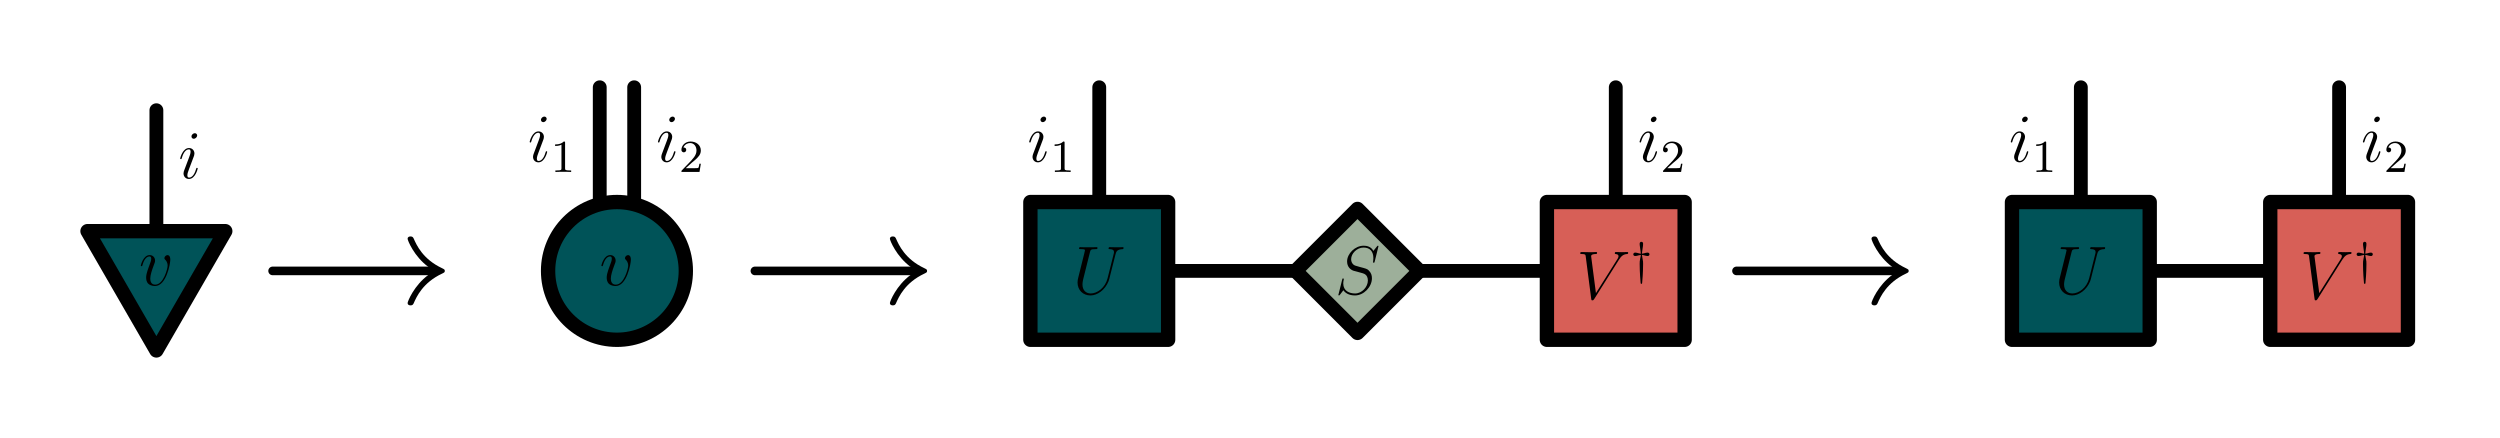
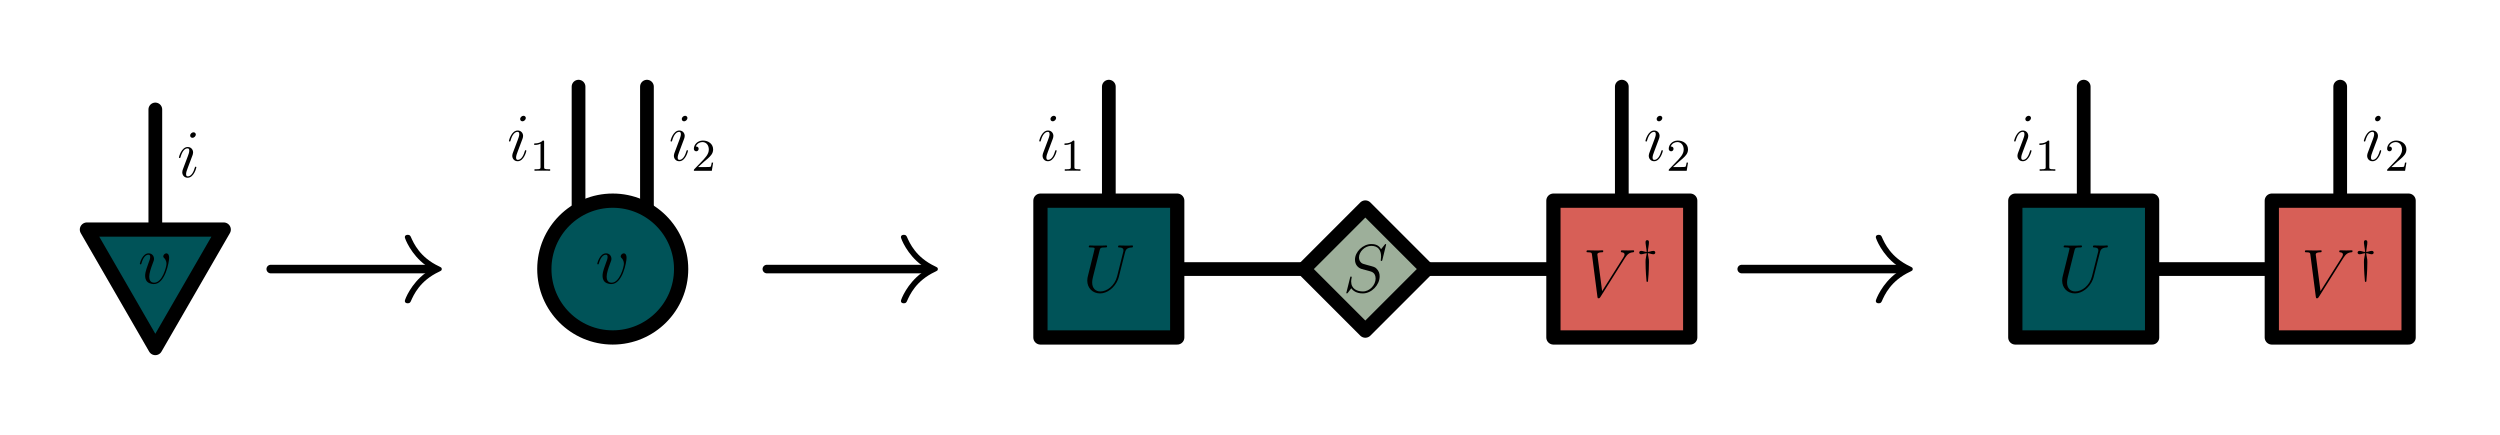
- <svg xmlns="http://www.w3.org/2000/svg" xmlns:xlink="http://www.w3.org/1999/xlink" version="1.1" width="435.606pt" height="76.311pt" viewBox="-16.341 101.062 435.606 76.311">
+ <svg xmlns="http://www.w3.org/2000/svg" xmlns:xlink="http://www.w3.org/1999/xlink" version="1.1" width="438.606pt" height="76.311pt" viewBox="-16.341 101.062 438.606 76.311">
  <defs>
    <path id="g0-121" d="M1.977-3.324C2.168-3.3 2.184-3.3 2.534-3.204C2.654-3.172 2.829-3.132 2.957-3.132C3.268-3.132 3.284-3.395 3.284-3.427C3.284-3.515 3.244-3.73 2.957-3.73C2.774-3.73 2.534-3.666 2.391-3.618C2.184-3.563 2.136-3.555 1.977-3.539C1.993-3.77 2.016-4.009 2.096-4.511C2.144-4.758 2.176-5.005 2.176-5.252C2.176-5.372 2.144-5.611 1.881-5.611C1.578-5.611 1.578-5.324 1.578-5.252C1.578-5.228 1.578-4.949 1.658-4.511C1.722-4.097 1.761-3.826 1.777-3.539C1.586-3.563 1.57-3.563 1.219-3.658C1.1-3.69 .925-3.73 .797-3.73C.486-3.73 .47-3.467 .47-3.435C.47-3.347 .51-3.132 .797-3.132C.98-3.132 1.219-3.196 1.363-3.244C1.57-3.3 1.618-3.308 1.777-3.324C1.761-3.108 1.73-2.949 1.682-2.742C1.578-2.232 1.578-2.152 1.578-1.745C1.578-.255 1.722 1.323 1.745 1.546C1.761 1.658 1.761 1.714 1.873 1.714S1.993 1.658 2.008 1.562C2.048 1.227 2.08 .717 2.104 .367C2.128 .032 2.176-.972 2.176-1.745C2.176-2.104 2.176-2.24 2.08-2.67C2.08-2.694 1.993-3.092 1.977-3.324Z" />
    <path id="g1-83" d="M7.592-8.309C7.592-8.416 7.508-8.416 7.484-8.416C7.436-8.416 7.424-8.404 7.281-8.225C7.209-8.141 6.719-7.52 6.707-7.508C6.312-8.285 5.523-8.416 5.021-8.416C3.503-8.416 2.128-7.03 2.128-5.679C2.128-4.782 2.666-4.256 3.252-4.053C3.383-4.005 4.089-3.814 4.447-3.73C5.057-3.563 5.212-3.515 5.464-3.252C5.511-3.192 5.75-2.917 5.75-2.355C5.75-1.243 4.722-.096 3.527-.096C2.546-.096 1.459-.514 1.459-1.853C1.459-2.08 1.506-2.367 1.542-2.487C1.542-2.523 1.554-2.582 1.554-2.606C1.554-2.654 1.53-2.714 1.435-2.714C1.327-2.714 1.315-2.69 1.267-2.487L.658-.036C.658-.024 .61 .132 .61 .143C.61 .251 .705 .251 .729 .251C.777 .251 .789 .239 .933 .06L1.482-.658C1.769-.227 2.391 .251 3.503 .251C5.045 .251 6.456-1.243 6.456-2.738C6.456-3.24 6.336-3.682 5.882-4.125C5.631-4.376 5.416-4.435 4.316-4.722C3.515-4.937 3.407-4.973 3.192-5.165C2.989-5.368 2.833-5.655 2.833-6.061C2.833-7.066 3.85-8.094 4.985-8.094C6.157-8.094 6.707-7.376 6.707-6.241C6.707-5.93 6.647-5.607 6.647-5.559C6.647-5.452 6.743-5.452 6.779-5.452C6.886-5.452 6.898-5.487 6.946-5.679L7.592-8.309Z" />
    <path id="g1-85" d="M6.049-2.75C5.631-1.076 4.244-.096 3.12-.096C2.26-.096 1.674-.669 1.674-1.662C1.674-1.71 1.674-2.068 1.805-2.594L2.977-7.293C3.084-7.699 3.108-7.819 3.957-7.819C4.172-7.819 4.292-7.819 4.292-8.034C4.292-8.165 4.184-8.165 4.113-8.165C3.897-8.165 3.646-8.141 3.419-8.141H2.008C1.781-8.141 1.53-8.165 1.303-8.165C1.219-8.165 1.076-8.165 1.076-7.938C1.076-7.819 1.16-7.819 1.387-7.819C2.104-7.819 2.104-7.723 2.104-7.592C2.104-7.52 2.02-7.173 1.961-6.97L.921-2.786C.885-2.654 .813-2.331 .813-2.008C.813-.693 1.757 .251 3.061 .251C4.268 .251 5.607-.705 6.217-2.224C6.3-2.427 6.408-2.845 6.48-3.168C6.599-3.599 6.85-4.651 6.934-4.961L7.388-6.755C7.544-7.376 7.639-7.771 8.691-7.819C8.787-7.831 8.835-7.926 8.835-8.034C8.835-8.165 8.727-8.165 8.679-8.165C8.512-8.165 8.297-8.141 8.13-8.141H7.568C6.826-8.141 6.444-8.165 6.432-8.165C6.36-8.165 6.217-8.165 6.217-7.938C6.217-7.819 6.312-7.819 6.396-7.819C7.113-7.795 7.161-7.52 7.161-7.305C7.161-7.197 7.161-7.161 7.113-6.994L6.049-2.75Z" />
    <path id="g1-86" d="M7.4-6.838C7.807-7.484 8.177-7.771 8.787-7.819C8.907-7.831 9.002-7.831 9.002-8.046C9.002-8.094 8.978-8.165 8.871-8.165C8.656-8.165 8.141-8.141 7.926-8.141C7.58-8.141 7.221-8.165 6.886-8.165C6.791-8.165 6.671-8.165 6.671-7.938C6.671-7.831 6.779-7.819 6.826-7.819C7.269-7.783 7.317-7.568 7.317-7.424C7.317-7.245 7.149-6.97 7.137-6.958L3.383-1.004L2.546-7.448C2.546-7.795 3.168-7.819 3.3-7.819C3.479-7.819 3.587-7.819 3.587-8.046C3.587-8.165 3.455-8.165 3.419-8.165C3.216-8.165 2.977-8.141 2.774-8.141H2.104C1.231-8.141 .873-8.165 .861-8.165C.789-8.165 .646-8.165 .646-7.95C.646-7.819 .729-7.819 .921-7.819C1.53-7.819 1.566-7.711 1.602-7.412L2.558-.036C2.594 .215 2.594 .251 2.762 .251C2.905 .251 2.965 .215 3.084 .024L7.4-6.838Z" />
    <path id="g1-105" d="M3.383-1.71C3.383-1.769 3.335-1.817 3.264-1.817C3.156-1.817 3.144-1.781 3.084-1.578C2.774-.49 2.283-.12 1.889-.12C1.745-.12 1.578-.155 1.578-.514C1.578-.837 1.722-1.196 1.853-1.554L2.69-3.778C2.726-3.873 2.809-4.089 2.809-4.316C2.809-4.818 2.451-5.272 1.865-5.272C.765-5.272 .323-3.539 .323-3.443C.323-3.395 .371-3.335 .454-3.335C.562-3.335 .574-3.383 .622-3.551C.909-4.555 1.363-5.033 1.829-5.033C1.937-5.033 2.14-5.021 2.14-4.639C2.14-4.328 1.985-3.933 1.889-3.67L1.052-1.447C.98-1.255 .909-1.064 .909-.849C.909-.311 1.279 .12 1.853 .12C2.953 .12 3.383-1.626 3.383-1.71ZM3.288-7.46C3.288-7.639 3.144-7.855 2.881-7.855C2.606-7.855 2.295-7.592 2.295-7.281C2.295-6.982 2.546-6.886 2.69-6.886C3.013-6.886 3.288-7.197 3.288-7.46Z" />
    <path id="g1-118" d="M5.464-4.471C5.464-5.224 5.081-5.272 4.985-5.272C4.698-5.272 4.435-4.985 4.435-4.746C4.435-4.603 4.519-4.519 4.567-4.471C4.686-4.364 4.997-4.041 4.997-3.419C4.997-2.917 4.28-.12 2.845-.12C2.116-.12 1.973-.729 1.973-1.172C1.973-1.769 2.248-2.606 2.57-3.467C2.762-3.957 2.809-4.077 2.809-4.316C2.809-4.818 2.451-5.272 1.865-5.272C.765-5.272 .323-3.539 .323-3.443C.323-3.395 .371-3.335 .454-3.335C.562-3.335 .574-3.383 .622-3.551C.909-4.579 1.375-5.033 1.829-5.033C1.937-5.033 2.14-5.033 2.14-4.639C2.14-4.328 2.008-3.981 1.829-3.527C1.255-1.997 1.255-1.626 1.255-1.339C1.255-1.076 1.291-.586 1.662-.251C2.092 .12 2.69 .12 2.798 .12C4.782 .12 5.464-3.79 5.464-4.471Z" />
    <path id="g2-49" d="M2.503-5.077C2.503-5.292 2.487-5.3 2.271-5.3C1.945-4.981 1.522-4.79 .765-4.79V-4.527C.98-4.527 1.411-4.527 1.873-4.742V-.654C1.873-.359 1.849-.263 1.092-.263H.813V0C1.14-.024 1.825-.024 2.184-.024S3.236-.024 3.563 0V-.263H3.284C2.527-.263 2.503-.359 2.503-.654V-5.077Z" />
    <path id="g2-50" d="M2.248-1.626C2.375-1.745 2.71-2.008 2.837-2.12C3.332-2.574 3.802-3.013 3.802-3.738C3.802-4.686 3.005-5.3 2.008-5.3C1.052-5.3 .422-4.575 .422-3.866C.422-3.475 .733-3.419 .845-3.419C1.012-3.419 1.259-3.539 1.259-3.842C1.259-4.256 .861-4.256 .765-4.256C.996-4.838 1.53-5.037 1.921-5.037C2.662-5.037 3.045-4.407 3.045-3.738C3.045-2.909 2.463-2.303 1.522-1.339L.518-.303C.422-.215 .422-.199 .422 0H3.571L3.802-1.427H3.555C3.531-1.267 3.467-.869 3.371-.717C3.324-.654 2.718-.654 2.59-.654H1.172L2.248-1.626Z" />
  </defs>
  <g id="page1">
    <g transform="translate(-16.3406 101.062)scale(.996264)">
      <path d="M27.352 47.381V19.276" fill="none" stroke="#000000" stroke-linecap="round" stroke-linejoin="round" stroke-miterlimit="10.037" stroke-width="2.417" />
    </g>
    <use x="14.727" y="132.125" xlink:href="#g1-105" />
    <g transform="translate(-16.3406 101.062)scale(.996264)">
      <path d="M27.352 61.289L39.397 40.427H15.307L27.352 61.289Z" fill="#005358" />
    </g>
    <g transform="translate(-16.3406 101.062)scale(.996264)">
      <path d="M27.352 61.289L39.397 40.427H15.307L27.352 61.289Z" fill="none" stroke="#000000" stroke-linecap="round" stroke-linejoin="round" stroke-miterlimit="10.037" stroke-width="2.509" />
    </g>
    <use x="7.869" y="150.78" xlink:href="#g1-118" />
    <g transform="translate(-16.3406 101.062)scale(.996264)">
      <path d="M74.945 47.381H47.678" fill="none" stroke="#000000" stroke-linecap="round" stroke-linejoin="round" stroke-miterlimit="10.037" stroke-width="1.506" />
    </g>
    <g transform="translate(-16.3406 101.062)scale(.996264)">
      <path d="M74.945 46.704C72.405 44.841 71.287 42.029 71.287 41.758C71.287 41.453 71.558 41.352 71.795 41.352C72.168 41.352 72.236 41.521 72.337 41.691C72.845 42.842 73.929 45.315 77.316 46.907C77.723 47.11 77.791 47.144 77.791 47.381S77.723 47.652 77.316 47.855C73.929 49.447 72.845 51.92 72.337 53.072C72.236 53.241 72.168 53.41 71.795 53.41C71.558 53.41 71.287 53.309 71.287 53.004C71.287 52.733 72.405 49.922 74.945 48.059V46.704Z" fill="#000000" />
    </g>
    <g transform="translate(-16.3406 101.062)scale(.996264)">
-       <path d="M104.892 47.381V15.261" fill="none" stroke="#000000" stroke-linecap="round" stroke-linejoin="round" stroke-miterlimit="10.037" stroke-width="2.417" />
+       <path d="M101.881 47.381V15.261" fill="none" stroke="#000000" stroke-linecap="round" stroke-linejoin="round" stroke-miterlimit="10.037" stroke-width="2.417" />
    </g>
-     <use x="75.623" y="129.229" xlink:href="#g1-105" />
-     <use x="79.617" y="131.022" xlink:href="#g2-49" />
+     <use x="72.623" y="129.229" xlink:href="#g1-105" />
+     <use x="76.617" y="131.022" xlink:href="#g2-49" />
    <g transform="translate(-16.3406 101.062)scale(.996264)">
-       <path d="M110.914 47.381V15.261" fill="none" stroke="#000000" stroke-linecap="round" stroke-linejoin="round" stroke-miterlimit="10.037" stroke-width="2.417" />
+       <path d="M113.926 47.381V15.261" fill="none" stroke="#000000" stroke-linecap="round" stroke-linejoin="round" stroke-miterlimit="10.037" stroke-width="2.417" />
    </g>
-     <use x="97.977" y="129.229" xlink:href="#g1-105" />
-     <use x="101.971" y="131.022" xlink:href="#g2-50" />
+     <use x="100.977" y="129.229" xlink:href="#g1-105" />
+     <use x="104.971" y="131.022" xlink:href="#g2-50" />
    <g transform="translate(-16.3406 101.062)scale(.996264)">
      <path d="M119.948 47.381C119.948 40.729 114.555 35.336 107.903 35.336S95.858 40.729 95.858 47.381C95.858 54.033 101.251 59.426 107.903 59.426S119.948 54.033 119.948 47.381Z" fill="#005358" />
    </g>
    <g transform="translate(-16.3406 101.062)scale(.996264)">
      <path d="M119.948 47.381C119.948 40.729 114.555 35.336 107.903 35.336S95.858 40.729 95.858 47.381C95.858 54.033 101.251 59.426 107.903 59.426S119.948 54.033 119.948 47.381Z" fill="none" stroke="#000000" stroke-linecap="round" stroke-linejoin="round" stroke-miterlimit="10.037" stroke-width="2.509" />
    </g>
    <use x="88.119" y="150.78" xlink:href="#g1-118" />
    <g transform="translate(-16.3406 101.062)scale(.996264)">
-       <path d="M159.296 47.381H132.029" fill="none" stroke="#000000" stroke-linecap="round" stroke-linejoin="round" stroke-miterlimit="10.037" stroke-width="1.506" />
+       <path d="M162.307 47.381H135.04" fill="none" stroke="#000000" stroke-linecap="round" stroke-linejoin="round" stroke-miterlimit="10.037" stroke-width="1.506" />
    </g>
    <g transform="translate(-16.3406 101.062)scale(.996264)">
-       <path d="M159.296 46.704C156.755 44.841 155.638 42.029 155.638 41.758C155.638 41.453 155.909 41.352 156.146 41.352C156.518 41.352 156.586 41.521 156.688 41.691C157.196 42.842 158.28 45.315 161.667 46.907C162.073 47.11 162.141 47.144 162.141 47.381S162.073 47.652 161.667 47.855C158.28 49.447 157.196 51.92 156.688 53.072C156.586 53.241 156.518 53.41 156.146 53.41C155.909 53.41 155.638 53.309 155.638 53.004C155.638 52.733 156.755 49.922 159.296 48.059V46.704Z" fill="#000000" />
+       <path d="M162.307 46.704C159.767 44.841 158.649 42.029 158.649 41.758C158.649 41.453 158.92 41.352 159.157 41.352C159.53 41.352 159.597 41.521 159.699 41.691C160.207 42.842 161.291 45.315 164.678 46.907C165.085 47.11 165.152 47.144 165.152 47.381S165.085 47.652 164.678 47.855C161.291 49.447 160.207 51.92 159.699 53.072C159.597 53.241 159.53 53.41 159.157 53.41C158.92 53.41 158.649 53.309 158.649 53.004C158.649 52.733 159.767 49.922 162.307 48.059V46.704Z" fill="#000000" />
    </g>
    <g transform="translate(-16.3406 101.062)scale(.996264)">
-       <path d="M192.254 47.381H237.422" fill="none" stroke="#000000" stroke-linecap="round" stroke-linejoin="round" stroke-miterlimit="10.037" stroke-width="2.417" />
+       <path d="M195.265 47.381H240.434" fill="none" stroke="#000000" stroke-linecap="round" stroke-linejoin="round" stroke-miterlimit="10.037" stroke-width="2.417" />
    </g>
    <g transform="translate(-16.3406 101.062)scale(.996264)">
-       <path d="M237.422 47.381H282.591" fill="none" stroke="#000000" stroke-linecap="round" stroke-linejoin="round" stroke-miterlimit="10.037" stroke-width="2.417" />
+       <path d="M240.434 47.381H285.602" fill="none" stroke="#000000" stroke-linecap="round" stroke-linejoin="round" stroke-miterlimit="10.037" stroke-width="2.417" />
    </g>
    <g transform="translate(-16.3406 101.062)scale(.996264)">
-       <path d="M192.254 47.381V15.261" fill="none" stroke="#000000" stroke-linecap="round" stroke-linejoin="round" stroke-miterlimit="10.037" stroke-width="2.417" />
+       <path d="M195.265 47.381V15.261" fill="none" stroke="#000000" stroke-linecap="round" stroke-linejoin="round" stroke-miterlimit="10.037" stroke-width="2.417" />
    </g>
-     <use x="162.659" y="129.229" xlink:href="#g1-105" />
-     <use x="166.652" y="131.022" xlink:href="#g2-49" />
+     <use x="165.659" y="129.229" xlink:href="#g1-105" />
+     <use x="169.652" y="131.022" xlink:href="#g2-49" />
    <g transform="translate(-16.3406 101.062)scale(.996264)">
-       <path d="M282.591 47.381V15.261" fill="none" stroke="#000000" stroke-linecap="round" stroke-linejoin="round" stroke-miterlimit="10.037" stroke-width="2.417" />
+       <path d="M285.602 47.381V15.261" fill="none" stroke="#000000" stroke-linecap="round" stroke-linejoin="round" stroke-miterlimit="10.037" stroke-width="2.417" />
    </g>
-     <use x="269.013" y="129.229" xlink:href="#g1-105" />
-     <use x="273.006" y="131.022" xlink:href="#g2-50" />
+     <use x="272.013" y="129.229" xlink:href="#g1-105" />
+     <use x="276.006" y="131.022" xlink:href="#g2-50" />
    <g transform="translate(-16.3406 101.062)scale(.996264)">
-       <path d="M180.209 59.426H204.299V35.336H180.209V59.426Z" fill="#005358" />
+       <path d="M183.22 59.426H207.31V35.336H183.22V59.426Z" fill="#005358" />
    </g>
    <g transform="translate(-16.3406 101.062)scale(.996264)">
-       <path d="M180.209 59.426H204.299V35.336H180.209V59.426Z" fill="none" stroke="#000000" stroke-linecap="round" stroke-linejoin="round" stroke-miterlimit="10.037" stroke-width="2.509" />
+       <path d="M183.22 59.426H207.31V35.336H183.22V59.426Z" fill="none" stroke="#000000" stroke-linecap="round" stroke-linejoin="round" stroke-miterlimit="10.037" stroke-width="2.509" />
    </g>
-     <use x="170.599" y="152.291" xlink:href="#g1-85" />
+     <use x="173.599" y="152.291" xlink:href="#g1-85" />
    <g transform="translate(-16.3406 101.062)scale(.996264)">
-       <path d="M237.422 58.222L248.263 47.381L237.422 36.541L226.582 47.381L237.422 58.222Z" fill="#9daf9a" />
+       <path d="M240.434 58.222L251.274 47.381L240.434 36.541L229.593 47.381L240.434 58.222Z" fill="#9daf9a" />
    </g>
    <g transform="translate(-16.3406 101.062)scale(.996264)">
-       <path d="M237.422 58.222L248.263 47.381L237.422 36.541L226.582 47.381L237.422 58.222Z" fill="none" stroke="#000000" stroke-linecap="round" stroke-linejoin="round" stroke-miterlimit="10.037" stroke-width="2.509" />
+       <path d="M240.434 58.222L251.274 47.381L240.434 36.541L229.593 47.381L240.434 58.222Z" fill="none" stroke="#000000" stroke-linecap="round" stroke-linejoin="round" stroke-miterlimit="10.037" stroke-width="2.509" />
    </g>
-     <use x="216.251" y="152.291" xlink:href="#g1-83" />
+     <use x="219.251" y="152.291" xlink:href="#g1-83" />
    <g transform="translate(-16.3406 101.062)scale(.996264)">
-       <path d="M270.546 59.426H294.636V35.336H270.546V59.426Z" fill="#d75f57" />
+       <path d="M273.557 59.426H297.647V35.336H273.557V59.426Z" fill="#d75f57" />
    </g>
    <g transform="translate(-16.3406 101.062)scale(.996264)">
-       <path d="M270.546 59.426H294.636V35.336H270.546V59.426Z" fill="none" stroke="#000000" stroke-linecap="round" stroke-linejoin="round" stroke-miterlimit="10.037" stroke-width="2.509" />
+       <path d="M273.557 59.426H297.647V35.336H273.557V59.426Z" fill="none" stroke="#000000" stroke-linecap="round" stroke-linejoin="round" stroke-miterlimit="10.037" stroke-width="2.509" />
    </g>
-     <use x="258.355" y="153.143" xlink:href="#g1-86" />
-     <use x="267.781" y="148.805" xlink:href="#g0-121" />
+     <use x="261.355" y="153.143" xlink:href="#g1-86" />
+     <use x="270.78" y="148.805" xlink:href="#g0-121" />
    <g transform="translate(-16.3406 101.062)scale(.996264)">
-       <path d="M330.972 47.381H303.705" fill="none" stroke="#000000" stroke-linecap="round" stroke-linejoin="round" stroke-miterlimit="10.037" stroke-width="1.506" />
+       <path d="M333.984 47.381H306.716" fill="none" stroke="#000000" stroke-linecap="round" stroke-linejoin="round" stroke-miterlimit="10.037" stroke-width="1.506" />
    </g>
    <g transform="translate(-16.3406 101.062)scale(.996264)">
-       <path d="M330.972 46.704C328.432 44.841 327.314 42.029 327.314 41.758C327.314 41.453 327.585 41.352 327.822 41.352C328.195 41.352 328.263 41.521 328.364 41.691C328.872 42.842 329.956 45.315 333.344 46.907C333.75 47.11 333.818 47.144 333.818 47.381S333.75 47.652 333.344 47.855C329.956 49.447 328.872 51.92 328.364 53.072C328.263 53.241 328.195 53.41 327.822 53.41C327.585 53.41 327.314 53.309 327.314 53.004C327.314 52.733 328.432 49.922 330.972 48.059V46.704Z" fill="#000000" />
+       <path d="M333.984 46.704C331.443 44.841 330.326 42.029 330.326 41.758C330.326 41.453 330.596 41.352 330.834 41.352C331.206 41.352 331.274 41.521 331.376 41.691C331.884 42.842 332.968 45.315 336.355 46.907C336.761 47.11 336.829 47.144 336.829 47.381S336.761 47.652 336.355 47.855C332.968 49.447 331.884 51.92 331.376 53.072C331.274 53.241 331.206 53.41 330.834 53.41C330.596 53.41 330.326 53.309 330.326 53.004C330.326 52.733 331.443 49.922 333.984 48.059V46.704Z" fill="#000000" />
    </g>
    <g transform="translate(-16.3406 101.062)scale(.996264)">
-       <path d="M363.93 47.381H409.099" fill="none" stroke="#000000" stroke-linecap="round" stroke-linejoin="round" stroke-miterlimit="10.037" stroke-width="2.417" />
+       <path d="M366.941 47.381H412.11" fill="none" stroke="#000000" stroke-linecap="round" stroke-linejoin="round" stroke-miterlimit="10.037" stroke-width="2.417" />
    </g>
    <g transform="translate(-16.3406 101.062)scale(.996264)">
-       <path d="M363.93 47.381V15.261" fill="none" stroke="#000000" stroke-linecap="round" stroke-linejoin="round" stroke-miterlimit="10.037" stroke-width="2.417" />
+       <path d="M366.941 47.381V15.261" fill="none" stroke="#000000" stroke-linecap="round" stroke-linejoin="round" stroke-miterlimit="10.037" stroke-width="2.417" />
    </g>
-     <use x="333.694" y="129.229" xlink:href="#g1-105" />
-     <use x="337.688" y="131.022" xlink:href="#g2-49" />
+     <use x="336.694" y="129.229" xlink:href="#g1-105" />
+     <use x="340.688" y="131.022" xlink:href="#g2-49" />
    <g transform="translate(-16.3406 101.062)scale(.996264)">
-       <path d="M409.099 47.381V15.261" fill="none" stroke="#000000" stroke-linecap="round" stroke-linejoin="round" stroke-miterlimit="10.037" stroke-width="2.417" />
+       <path d="M412.11 47.381V15.261" fill="none" stroke="#000000" stroke-linecap="round" stroke-linejoin="round" stroke-miterlimit="10.037" stroke-width="2.417" />
    </g>
-     <use x="395.048" y="129.229" xlink:href="#g1-105" />
-     <use x="399.041" y="131.022" xlink:href="#g2-50" />
+     <use x="398.048" y="129.229" xlink:href="#g1-105" />
+     <use x="402.041" y="131.022" xlink:href="#g2-50" />
    <g transform="translate(-16.3406 101.062)scale(.996264)">
-       <path d="M351.885 59.426H375.975V35.336H351.885V59.426Z" fill="#005358" />
+       <path d="M354.896 59.426H378.986V35.336H354.896V59.426Z" fill="#005358" />
    </g>
    <g transform="translate(-16.3406 101.062)scale(.996264)">
-       <path d="M351.885 59.426H375.975V35.336H351.885V59.426Z" fill="none" stroke="#000000" stroke-linecap="round" stroke-linejoin="round" stroke-miterlimit="10.037" stroke-width="2.509" />
+       <path d="M354.896 59.426H378.986V35.336H354.896V59.426Z" fill="none" stroke="#000000" stroke-linecap="round" stroke-linejoin="round" stroke-miterlimit="10.037" stroke-width="2.509" />
    </g>
-     <use x="341.634" y="152.291" xlink:href="#g1-85" />
+     <use x="344.634" y="152.291" xlink:href="#g1-85" />
    <g transform="translate(-16.3406 101.062)scale(.996264)">
-       <path d="M397.054 59.426H421.144V35.336H397.054V59.426Z" fill="#d75f57" />
+       <path d="M400.065 59.426H424.155V35.336H400.065V59.426Z" fill="#d75f57" />
    </g>
    <g transform="translate(-16.3406 101.062)scale(.996264)">
-       <path d="M397.054 59.426H421.144V35.336H397.054V59.426Z" fill="none" stroke="#000000" stroke-linecap="round" stroke-linejoin="round" stroke-miterlimit="10.037" stroke-width="2.509" />
+       <path d="M400.065 59.426H424.155V35.336H400.065V59.426Z" fill="none" stroke="#000000" stroke-linecap="round" stroke-linejoin="round" stroke-miterlimit="10.037" stroke-width="2.509" />
    </g>
-     <use x="384.39" y="153.143" xlink:href="#g1-86" />
-     <use x="393.816" y="148.805" xlink:href="#g0-121" />
+     <use x="387.39" y="153.143" xlink:href="#g1-86" />
+     <use x="396.816" y="148.805" xlink:href="#g0-121" />
  </g>
</svg>
